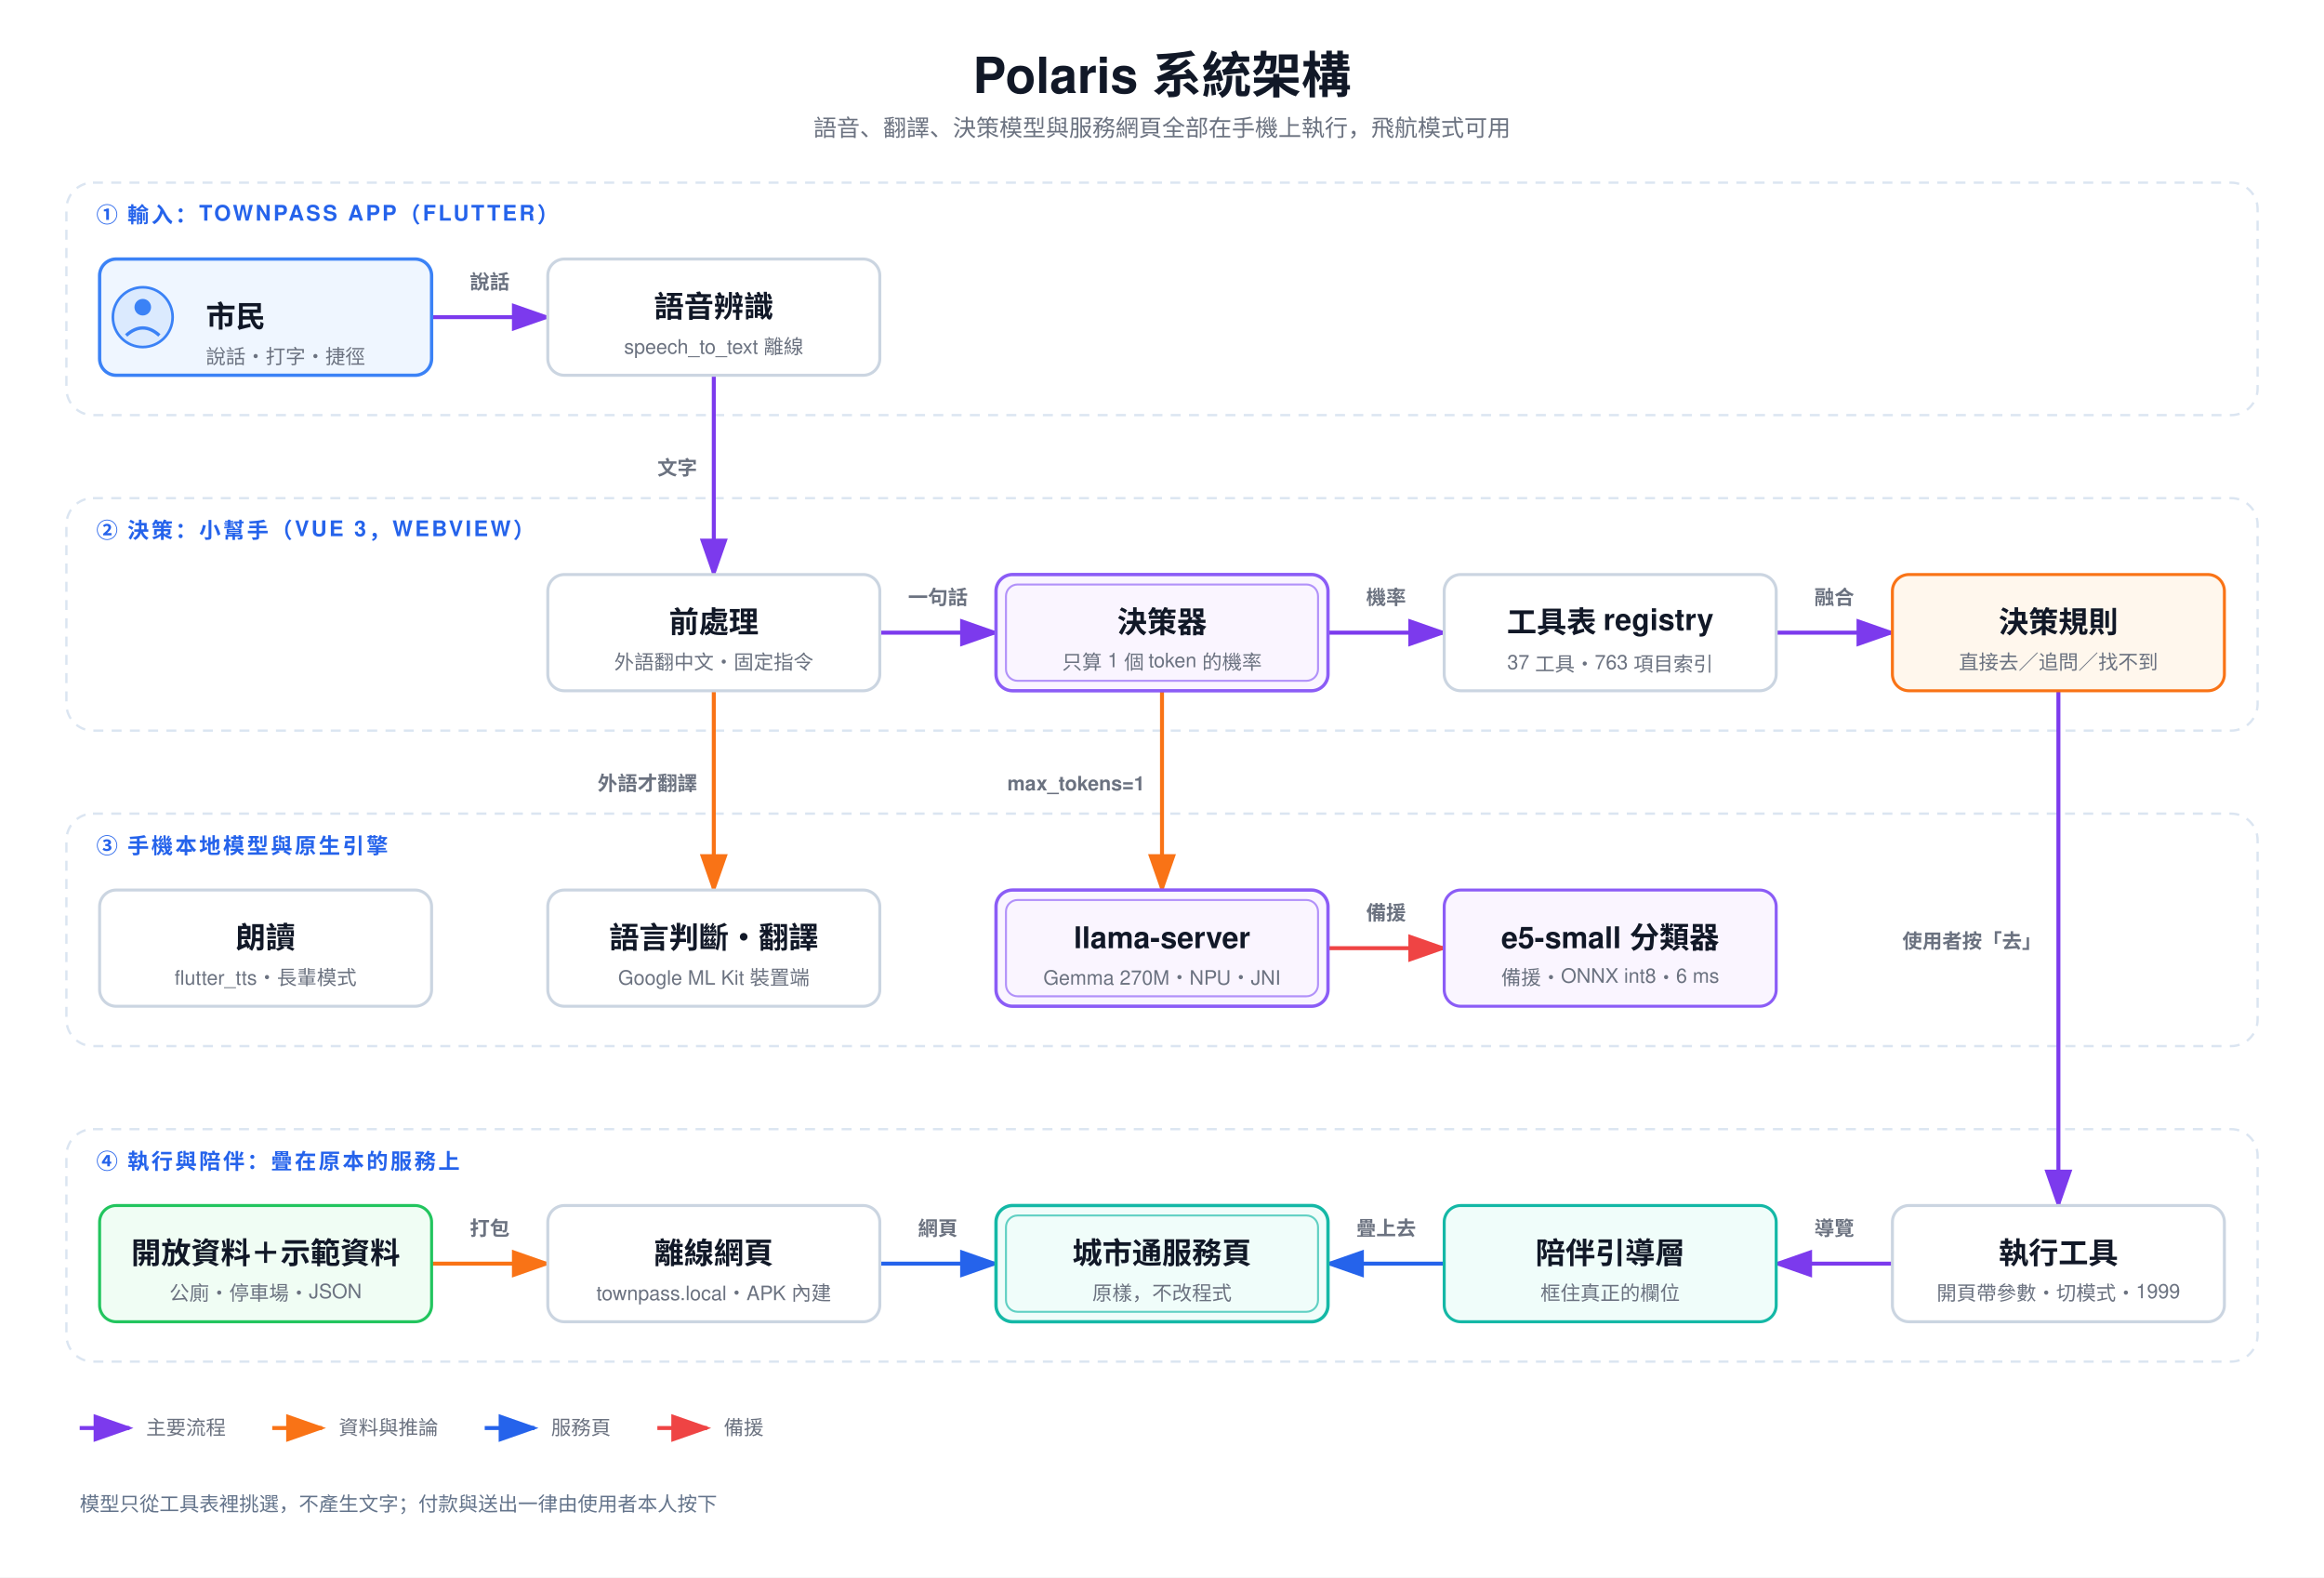
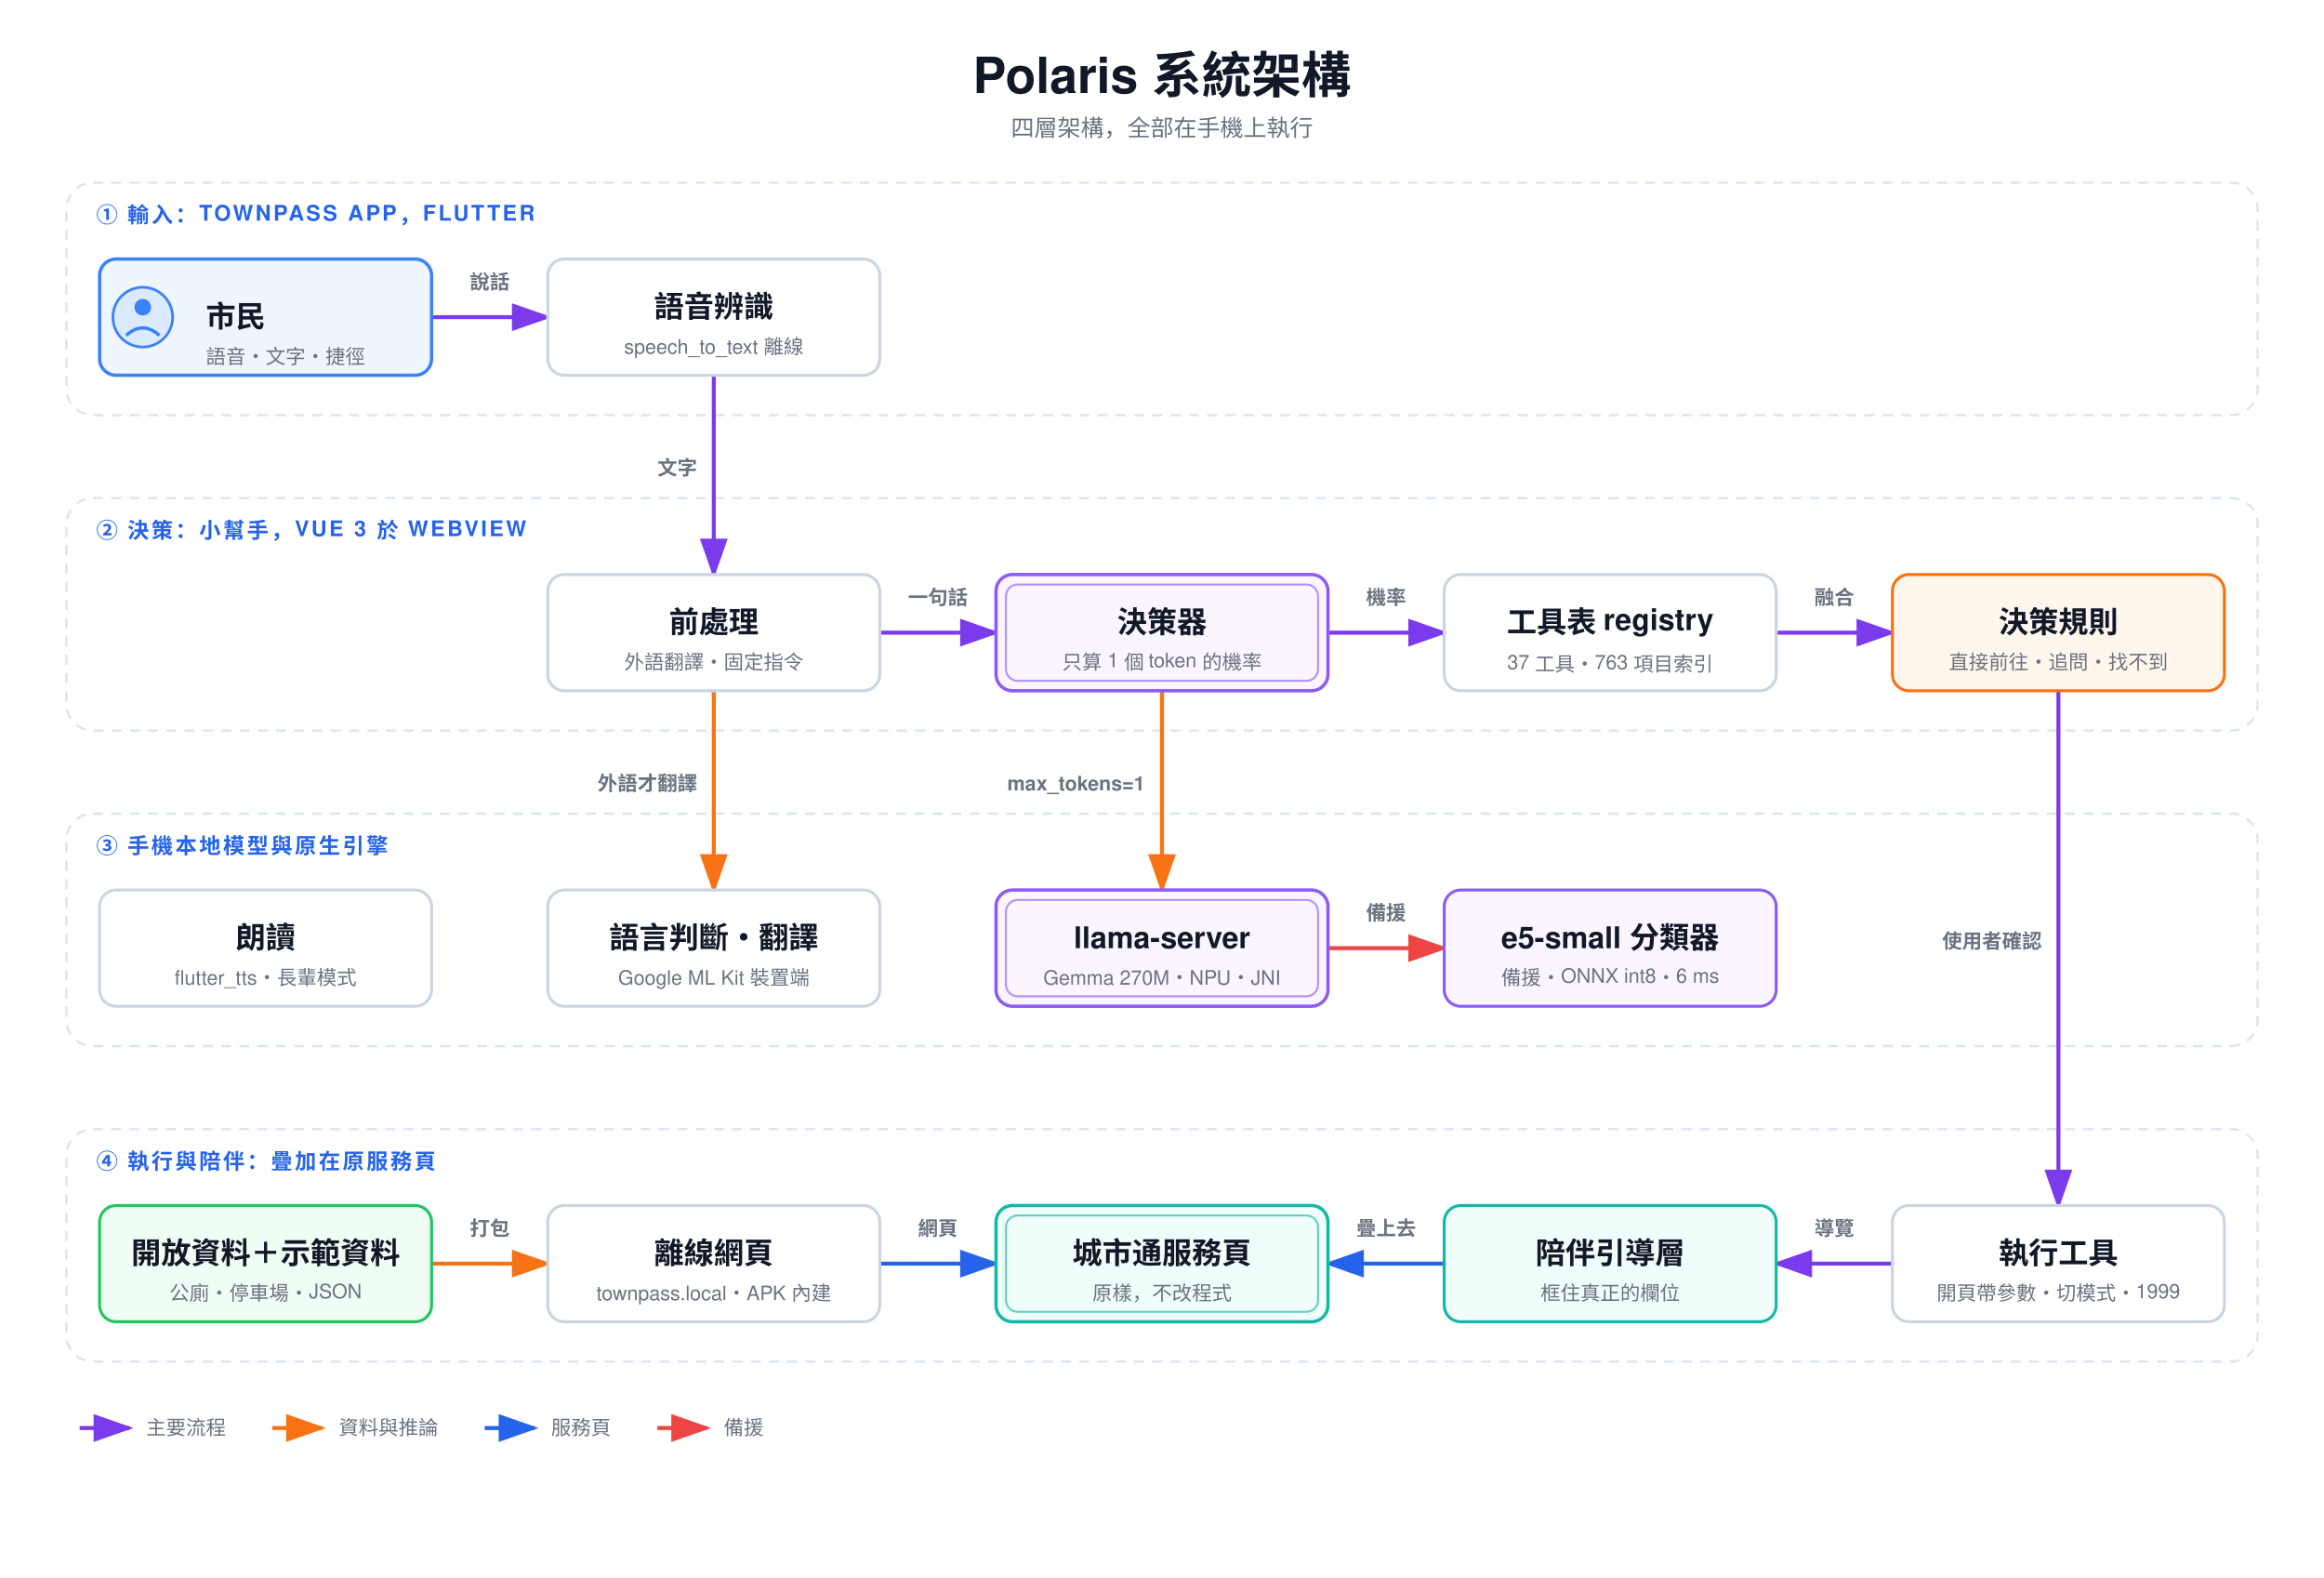
<svg xmlns="http://www.w3.org/2000/svg" viewBox="0 0 1400 950" width="1400" height="950" data-generator="fireworks-tech-graph" data-schema-version="1" data-text-metrics="heuristic-v1" data-style-id="1" data-visual-theme="Flat Icon" data-diagram-type="architecture" data-motion-scene="" data-semantic-profile="generic" data-semantic-valid="true" data-quality-profile="showcase" data-max-bends-per-edge="2" data-max-total-bends="8" data-max-route-stretch="1.35" data-max-bridged-crossings="0" data-min-node-gap="40.0" data-min-container-gutter="20.0" data-min-label-clearance="4.0" data-min-segment-length="16.0">
  <defs>
    <marker id="arrowA" markerWidth="10" markerHeight="7" refX="9" refY="3.5" orient="auto">
      <polygon points="0 0, 10 3.5, 0 7" fill="#7c3aed" />
    </marker>
    <marker id="arrowB" markerWidth="10" markerHeight="7" refX="9" refY="3.5" orient="auto">
      <polygon points="0 0, 10 3.5, 0 7" fill="#10b981" />
    </marker>
    <marker id="arrowC" markerWidth="10" markerHeight="7" refX="9" refY="3.5" orient="auto">
      <polygon points="0 0, 10 3.5, 0 7" fill="#2563eb" />
    </marker>
    <marker id="arrowE" markerWidth="10" markerHeight="7" refX="9" refY="3.5" orient="auto">
      <polygon points="0 0, 10 3.5, 0 7" fill="#f97316" />
    </marker>
    <marker id="arrowF" markerWidth="10" markerHeight="7" refX="9" refY="3.5" orient="auto">
      <polygon points="0 0, 10 3.5, 0 7" fill="#7c3aed" />
    </marker>
    <marker id="arrowG" markerWidth="10" markerHeight="7" refX="9" refY="3.5" orient="auto">
      <polygon points="0 0, 10 3.5, 0 7" fill="#ef4444" />
    </marker>
    <marker id="arrowH" markerWidth="10" markerHeight="7" refX="9" refY="3.5" orient="auto">
      <polygon points="0 0, 10 3.5, 0 7" fill="#6b7280" />
    </marker>
    <filter id="shadowSoft" x="-20%" y="-20%" width="140%" height="160%">
      <feDropShadow dx="0" dy="3" stdDeviation="6" flood-color="#0f172a" flood-opacity="0.12" />
    </filter>
    <filter id="shadowGlass" x="-20%" y="-20%" width="140%" height="160%">
      <feDropShadow dx="0" dy="10" stdDeviation="16" flood-color="#020617" flood-opacity="0.28" />
    </filter>
    <style>
    text { font-family: 'Helvetica Neue', Helvetica, Arial, 'PingFang SC', 'Noto Sans CJK SC', 'Microsoft YaHei', 'Microsoft JhengHei', 'SimHei', sans-serif; }
    .title { font-size: 30px; font-weight: 700; fill: #111827; }
    .subtitle { font-size: 14px; font-weight: 500; fill: #6b7280; }
    .section { font-size: 13px; font-weight: 700; fill: #2563eb; letter-spacing: 1.4px; }
    .section-sub { font-size: 12px; font-weight: 500; fill: #64748b; }
    .node-title { font-weight: 700; fill: #111827; }
    .node-sub { font-weight: 500; fill: #6b7280; }
    .node-type { font-size: 12px; font-weight: 700; fill: #64748b; letter-spacing: 0.08em; }
    .arrow-label { font-size: 12px; font-weight: 600; fill: #6b7280; }
    .legend { font-size: 12px; font-weight: 500; fill: #6b7280; }
    .footnote { font-size: 12px; font-weight: 500; fill: #64748b; }
    .metric-label { font-size: 8.5px; font-weight: 700; fill: #64748b; text-transform: uppercase; }
    .metric-value { font-size: 9.5px; font-weight: 700; fill: #111827; }
    </style>
  </defs>
  <rect data-graph-role="background" width="1400.0" height="950.0" fill="#ffffff" />
  <text x="700.0" y="56" text-anchor="middle" class="title">Polaris 系統架構</text>
-   <text x="700.0" y="82" text-anchor="middle" class="subtitle">語音、翻譯、決策模型與服務網頁全部在手機上執行，飛航模式可用</text>
+   <text x="700.0" y="82" text-anchor="middle" class="subtitle">四層架構，全部在手機上執行</text>
  <g id="band-input" data-graph-role="container" data-container-id="band-input" data-semantic-role="boundary" data-graph-bounds="40,110,1360,250">
    <rect data-graph-role="container" x="40.0" y="110.0" width="1320.0" height="140.0" rx="16.0" fill="none" stroke="#dbe5f1" stroke-width="1.4" stroke-dasharray="6 5" />
-     <text x="58.0" y="134.0" class="section">① 輸入：TOWNPASS APP（FLUTTER）</text>
-     <rect id="band-input-header" data-graph-role="reserved" data-reserved-kind="container-header" x="48" y="116" width="250.74" height="30" fill="none" stroke="none" />
+     <text x="58.0" y="134.0" class="section">① 輸入：TOWNPASS APP，FLUTTER</text>
+     <rect id="band-input-header" data-graph-role="reserved" data-reserved-kind="container-header" x="48" y="116" width="237.74" height="30" fill="none" stroke="none" />
  </g>
  <g id="band-decide" data-graph-role="container" data-container-id="band-decide" data-semantic-role="boundary" data-graph-bounds="40,300,1360,440">
    <rect data-graph-role="container" x="40.0" y="300.0" width="1320.0" height="140.0" rx="16.0" fill="none" stroke="#dbe5f1" stroke-width="1.4" stroke-dasharray="6 5" />
-     <text x="58.0" y="324.0" class="section">② 決策：小幫手（VUE 3，WEBVIEW）</text>
-     <rect id="band-decide-header" data-graph-role="reserved" data-reserved-kind="container-header" x="48" y="306" width="249.7" height="30" fill="none" stroke="none" />
+     <text x="58.0" y="324.0" class="section">② 決策：小幫手，VUE 3 於 WEBVIEW</text>
+     <rect id="band-decide-header" data-graph-role="reserved" data-reserved-kind="container-header" x="48" y="306" width="246.06" height="30" fill="none" stroke="none" />
  </g>
  <g id="band-engine" data-graph-role="container" data-container-id="band-engine" data-semantic-role="boundary" data-graph-bounds="40,490,1360,630">
    <rect data-graph-role="container" x="40.0" y="490.0" width="1320.0" height="140.0" rx="16.0" fill="none" stroke="#dbe5f1" stroke-width="1.4" stroke-dasharray="6 5" />
    <text x="58.0" y="514.0" class="section">③ 手機本地模型與原生引擎</text>
    <rect id="band-engine-header" data-graph-role="reserved" data-reserved-kind="container-header" x="48" y="496" width="185.22" height="30" fill="none" stroke="none" />
  </g>
  <g id="band-act" data-graph-role="container" data-container-id="band-act" data-semantic-role="boundary" data-graph-bounds="40,680,1360,820">
    <rect data-graph-role="container" x="40.0" y="680.0" width="1320.0" height="140.0" rx="16.0" fill="none" stroke="#dbe5f1" stroke-width="1.4" stroke-dasharray="6 5" />
-     <text x="58.0" y="704.0" class="section">④ 執行與陪伴：疊在原本的服務上</text>
-     <rect id="band-act-header" data-graph-role="reserved" data-reserved-kind="container-header" x="48" y="686" width="224.22" height="30" fill="none" stroke="none" />
+     <text x="58.0" y="704.0" class="section">④ 執行與陪伴：疊加在原服務頁</text>
+     <rect id="band-act-header" data-graph-role="reserved" data-reserved-kind="container-header" x="48" y="686" width="211.22" height="30" fill="none" stroke="none" />
  </g>
  <path id="speak" data-graph-role="edge" data-edge-id="speak" data-source="user" data-target="stt" data-edge-kind="flow" data-topic-id="" data-flow="control" data-motion-role="" data-motion-stage="" data-motion-order="" data-protocol="" data-via="" data-critical-path-id="" data-critical-hop="" data-critical-hops="" data-critical="false" data-bends="0" data-route-stretch="1.0" data-bridges="" d="M 260,191 L 330,191" fill="none" stroke="#7c3aed" stroke-width="2.4" stroke-linecap="round" stroke-linejoin="round" marker-end="url(#arrowA)" />
  <path id="text" data-graph-role="edge" data-edge-id="text" data-source="stt" data-target="pre" data-edge-kind="flow" data-topic-id="" data-flow="control" data-motion-role="" data-motion-stage="" data-motion-order="" data-protocol="" data-via="" data-critical-path-id="" data-critical-hop="" data-critical-hops="" data-critical="false" data-bends="0" data-route-stretch="1.0" data-bridges="" d="M 430,226 L 430,346" fill="none" stroke="#7c3aed" stroke-width="2.4" stroke-linecap="round" stroke-linejoin="round" marker-end="url(#arrowA)" />
  <path id="translate" data-graph-role="edge" data-edge-id="translate" data-source="pre" data-target="mlkit" data-edge-kind="flow" data-topic-id="" data-flow="data" data-motion-role="" data-motion-stage="" data-motion-order="" data-protocol="" data-via="" data-critical-path-id="" data-critical-hop="" data-critical-hops="" data-critical="false" data-bends="0" data-route-stretch="1.0" data-bridges="" d="M 430,416 L 430,536" fill="none" stroke="#f97316" stroke-width="2.4" stroke-linecap="round" stroke-linejoin="round" marker-end="url(#arrowE)" />
  <path id="ask" data-graph-role="edge" data-edge-id="ask" data-source="pre" data-target="decider" data-edge-kind="flow" data-topic-id="" data-flow="control" data-motion-role="" data-motion-stage="" data-motion-order="" data-protocol="" data-via="" data-critical-path-id="" data-critical-hop="" data-critical-hops="" data-critical="false" data-bends="0" data-route-stretch="1.0" data-bridges="" d="M 530,381 L 600,381" fill="none" stroke="#7c3aed" stroke-width="2.4" stroke-linecap="round" stroke-linejoin="round" marker-end="url(#arrowA)" />
  <path id="infer" data-graph-role="edge" data-edge-id="infer" data-source="decider" data-target="llm" data-edge-kind="flow" data-topic-id="" data-flow="data" data-motion-role="" data-motion-stage="" data-motion-order="" data-protocol="" data-via="" data-critical-path-id="" data-critical-hop="" data-critical-hops="" data-critical="false" data-bends="0" data-route-stretch="1.0" data-bridges="" d="M 700,416 L 700,536" fill="none" stroke="#f97316" stroke-width="2.4" stroke-linecap="round" stroke-linejoin="round" marker-end="url(#arrowE)" />
  <path id="fallback" data-graph-role="edge" data-edge-id="fallback" data-source="llm" data-target="cls" data-edge-kind="flow" data-topic-id="" data-flow="feedback" data-motion-role="" data-motion-stage="" data-motion-order="" data-protocol="" data-via="" data-critical-path-id="" data-critical-hop="" data-critical-hops="" data-critical="false" data-bends="0" data-route-stretch="1.0" data-bridges="" d="M 800,571 L 870,571" fill="none" stroke="#ef4444" stroke-width="2.4" stroke-linecap="round" stroke-linejoin="round" marker-end="url(#arrowG)" />
  <path id="probs" data-graph-role="edge" data-edge-id="probs" data-source="decider" data-target="registry" data-edge-kind="flow" data-topic-id="" data-flow="control" data-motion-role="" data-motion-stage="" data-motion-order="" data-protocol="" data-via="" data-critical-path-id="" data-critical-hop="" data-critical-hops="" data-critical="false" data-bends="0" data-route-stretch="1.0" data-bridges="" d="M 800,381 L 870,381" fill="none" stroke="#7c3aed" stroke-width="2.4" stroke-linecap="round" stroke-linejoin="round" marker-end="url(#arrowA)" />
  <path id="fuse" data-graph-role="edge" data-edge-id="fuse" data-source="registry" data-target="rule" data-edge-kind="flow" data-topic-id="" data-flow="control" data-motion-role="" data-motion-stage="" data-motion-order="" data-protocol="" data-via="" data-critical-path-id="" data-critical-hop="" data-critical-hops="" data-critical="false" data-bends="0" data-route-stretch="1.0" data-bridges="" d="M 1070,381 L 1140,381" fill="none" stroke="#7c3aed" stroke-width="2.4" stroke-linecap="round" stroke-linejoin="round" marker-end="url(#arrowA)" />
  <path id="go" data-graph-role="edge" data-edge-id="go" data-source="rule" data-target="invoke" data-edge-kind="flow" data-topic-id="" data-flow="control" data-motion-role="" data-motion-stage="" data-motion-order="" data-protocol="" data-via="" data-critical-path-id="" data-critical-hop="" data-critical-hops="" data-critical="false" data-bends="0" data-route-stretch="1.0" data-bridges="" d="M 1240,416 L 1240,726" fill="none" stroke="#7c3aed" stroke-width="2.4" stroke-linecap="round" stroke-linejoin="round" marker-end="url(#arrowA)" />
  <path id="start" data-graph-role="edge" data-edge-id="start" data-source="invoke" data-target="guide" data-edge-kind="flow" data-topic-id="" data-flow="control" data-motion-role="" data-motion-stage="" data-motion-order="" data-protocol="" data-via="" data-critical-path-id="" data-critical-hop="" data-critical-hops="" data-critical="false" data-bends="0" data-route-stretch="1.0" data-bridges="" d="M 1140,761 L 1070,761" fill="none" stroke="#7c3aed" stroke-width="2.4" stroke-linecap="round" stroke-linejoin="round" marker-end="url(#arrowA)" />
  <path id="overlay" data-graph-role="edge" data-edge-id="overlay" data-source="guide" data-target="services" data-edge-kind="flow" data-topic-id="" data-flow="read" data-motion-role="" data-motion-stage="" data-motion-order="" data-protocol="" data-via="" data-critical-path-id="" data-critical-hop="" data-critical-hops="" data-critical="false" data-bends="0" data-route-stretch="1.0" data-bridges="" d="M 870,761 L 800,761" fill="none" stroke="#2563eb" stroke-width="2.4" stroke-linecap="round" stroke-linejoin="round" marker-end="url(#arrowC)" />
  <path id="serve" data-graph-role="edge" data-edge-id="serve" data-source="offline" data-target="services" data-edge-kind="flow" data-topic-id="" data-flow="read" data-motion-role="" data-motion-stage="" data-motion-order="" data-protocol="" data-via="" data-critical-path-id="" data-critical-hop="" data-critical-hops="" data-critical="false" data-bends="0" data-route-stretch="1.0" data-bridges="" d="M 530,761 L 600,761" fill="none" stroke="#2563eb" stroke-width="2.4" stroke-linecap="round" stroke-linejoin="round" marker-end="url(#arrowC)" />
  <path id="bundle" data-graph-role="edge" data-edge-id="bundle" data-source="data" data-target="offline" data-edge-kind="flow" data-topic-id="" data-flow="data" data-motion-role="" data-motion-stage="" data-motion-order="" data-protocol="" data-via="" data-critical-path-id="" data-critical-hop="" data-critical-hops="" data-critical="false" data-bends="0" data-route-stretch="1.0" data-bridges="" d="M 260,761 L 330,761" fill="none" stroke="#f97316" stroke-width="2.4" stroke-linecap="round" stroke-linejoin="round" marker-end="url(#arrowE)" />
  <g id="node-user" data-graph-role="node" data-node-id="user" data-semantic-role="user_avatar" data-motion-role="" data-motion-stage="" data-motion-order="" data-parent="" data-deployment-id="" data-topic-id="" data-span-id="" data-station-order="" data-status="" data-start-ms="" data-duration-ms="" data-parent-span="" data-graph-bounds="60,156,260,226">
    <rect x="60.0" y="156.0" width="200.0" height="70.0" rx="10.0" fill="#eff6ff" stroke="#3b82f6" stroke-width="2.0" />
    <circle cx="86.0" cy="191.0" r="18" fill="#dbeafe" stroke="#3b82f6" stroke-width="1.6" />
    <circle cx="86.0" cy="185.0" r="5" fill="#3b82f6" />
    <path d="M 76.0 202.0 Q 86.0 193.0 96.0 202.0" fill="none" stroke="#3b82f6" stroke-width="2" />
    <text data-text-role="title" data-full-text="市民" data-text-max-width="124.0" x="124.0" y="197.0" text-anchor="start" class="node-title" font-size="18">市民</text>
-     <text data-text-role="subtitle" data-full-text="說話・打字・捷徑" data-text-max-width="124.0" x="124.0" y="219.0" text-anchor="start" class="node-sub" font-size="12">說話・打字・捷徑</text>
+     <text data-text-role="subtitle" data-full-text="語音・文字・捷徑" data-text-max-width="124.0" x="124.0" y="219.0" text-anchor="start" class="node-sub" font-size="12">語音・文字・捷徑</text>
  </g>
  <g id="node-stt" data-graph-role="node" data-node-id="stt" data-semantic-role="rect" data-motion-role="" data-motion-stage="" data-motion-order="" data-parent="" data-deployment-id="" data-topic-id="" data-span-id="" data-station-order="" data-status="" data-start-ms="" data-duration-ms="" data-parent-span="" data-graph-bounds="330,156,530,226">
    <rect x="330.0" y="156.0" width="200.0" height="70.0" rx="10.0" fill="#ffffff" stroke="#cbd5e1" stroke-width="1.8" />
    <text data-text-role="title" data-full-text="語音辨識" data-text-max-width="176.0" x="430.0" y="191.0" text-anchor="middle" class="node-title" font-size="18">語音辨識</text>
    <text data-text-role="subtitle" data-full-text="speech_to_text 離線" data-text-max-width="176.0" x="430.0" y="213.0" text-anchor="middle" class="node-sub" font-size="12">speech_to_text 離線</text>
  </g>
  <g id="node-pre" data-graph-role="node" data-node-id="pre" data-semantic-role="rect" data-motion-role="" data-motion-stage="" data-motion-order="" data-parent="" data-deployment-id="" data-topic-id="" data-span-id="" data-station-order="" data-status="" data-start-ms="" data-duration-ms="" data-parent-span="" data-graph-bounds="330,346,530,416">
    <rect x="330.0" y="346.0" width="200.0" height="70.0" rx="10.0" fill="#ffffff" stroke="#cbd5e1" stroke-width="1.8" />
    <text data-text-role="title" data-full-text="前處理" data-text-max-width="176.0" x="430.0" y="381.0" text-anchor="middle" class="node-title" font-size="18">前處理</text>
-     <text data-text-role="subtitle" data-full-text="外語翻中文・固定指令" data-text-max-width="176.0" x="430.0" y="403.0" text-anchor="middle" class="node-sub" font-size="12">外語翻中文・固定指令</text>
+     <text data-text-role="subtitle" data-full-text="外語翻譯・固定指令" data-text-max-width="176.0" x="430.0" y="403.0" text-anchor="middle" class="node-sub" font-size="12">外語翻譯・固定指令</text>
  </g>
  <g id="node-decider" data-graph-role="node" data-node-id="decider" data-semantic-role="double_rect" data-motion-role="" data-motion-stage="" data-motion-order="" data-parent="" data-deployment-id="" data-topic-id="" data-span-id="" data-station-order="" data-status="" data-start-ms="" data-duration-ms="" data-parent-span="" data-graph-bounds="600,346,800,416">
    <rect x="600.0" y="346.0" width="200.0" height="70.0" rx="10.0" fill="#faf5ff" stroke="#8b5cf6" stroke-width="2.0" />
    <rect x="606.0" y="352.0" width="188.0" height="58.0" rx="7.0" fill="none" stroke="#8b5cf6" stroke-width="1.2" opacity="0.65" />
    <text data-text-role="title" data-full-text="決策器" data-text-max-width="168.0" x="700.0" y="381.0" text-anchor="middle" class="node-title" font-size="18">決策器</text>
    <text data-text-role="subtitle" data-full-text="只算 1 個 token 的機率" data-text-max-width="168.0" x="700.0" y="403.0" text-anchor="middle" class="node-sub" font-size="12">只算 1 個 token 的機率</text>
  </g>
  <g id="node-registry" data-graph-role="node" data-node-id="registry" data-semantic-role="rect" data-motion-role="" data-motion-stage="" data-motion-order="" data-parent="" data-deployment-id="" data-topic-id="" data-span-id="" data-station-order="" data-status="" data-start-ms="" data-duration-ms="" data-parent-span="" data-graph-bounds="870,346,1070,416">
    <rect x="870.0" y="346.0" width="200.0" height="70.0" rx="10.0" fill="#ffffff" stroke="#cbd5e1" stroke-width="1.8" />
    <text data-text-role="title" data-full-text="工具表 registry" data-text-max-width="176.0" x="970.0" y="381.0" text-anchor="middle" class="node-title" font-size="18">工具表 registry</text>
    <text data-text-role="subtitle" data-full-text="37 工具・763 項目索引" data-text-max-width="176.0" x="970.0" y="403.0" text-anchor="middle" class="node-sub" font-size="12">37 工具・763 項目索引</text>
  </g>
  <g id="node-rule" data-graph-role="node" data-node-id="rule" data-semantic-role="rect" data-motion-role="" data-motion-stage="" data-motion-order="" data-parent="" data-deployment-id="" data-topic-id="" data-span-id="" data-station-order="" data-status="" data-start-ms="" data-duration-ms="" data-parent-span="" data-graph-bounds="1140,346,1340,416">
    <rect x="1140.0" y="346.0" width="200.0" height="70.0" rx="10.0" fill="#fff7ed" stroke="#f97316" stroke-width="1.8" />
    <text data-text-role="title" data-full-text="決策規則" data-text-max-width="176.0" x="1240.0" y="381.0" text-anchor="middle" class="node-title" font-size="18">決策規則</text>
-     <text data-text-role="subtitle" data-full-text="直接去／追問／找不到" data-text-max-width="176.0" x="1240.0" y="403.0" text-anchor="middle" class="node-sub" font-size="12">直接去／追問／找不到</text>
+     <text data-text-role="subtitle" data-full-text="直接前往・追問・找不到" data-text-max-width="176.0" x="1240.0" y="403.0" text-anchor="middle" class="node-sub" font-size="12">直接前往・追問・找不到</text>
  </g>
  <g id="node-tts" data-graph-role="node" data-node-id="tts" data-semantic-role="rect" data-motion-role="" data-motion-stage="" data-motion-order="" data-parent="" data-deployment-id="" data-topic-id="" data-span-id="" data-station-order="" data-status="" data-start-ms="" data-duration-ms="" data-parent-span="" data-graph-bounds="60,536,260,606">
    <rect x="60.0" y="536.0" width="200.0" height="70.0" rx="10.0" fill="#ffffff" stroke="#cbd5e1" stroke-width="1.8" />
    <text data-text-role="title" data-full-text="朗讀" data-text-max-width="176.0" x="160.0" y="571.0" text-anchor="middle" class="node-title" font-size="18">朗讀</text>
    <text data-text-role="subtitle" data-full-text="flutter_tts・長輩模式" data-text-max-width="176.0" x="160.0" y="593.0" text-anchor="middle" class="node-sub" font-size="12">flutter_tts・長輩模式</text>
  </g>
  <g id="node-mlkit" data-graph-role="node" data-node-id="mlkit" data-semantic-role="rect" data-motion-role="" data-motion-stage="" data-motion-order="" data-parent="" data-deployment-id="" data-topic-id="" data-span-id="" data-station-order="" data-status="" data-start-ms="" data-duration-ms="" data-parent-span="" data-graph-bounds="330,536,530,606">
    <rect x="330.0" y="536.0" width="200.0" height="70.0" rx="10.0" fill="#ffffff" stroke="#cbd5e1" stroke-width="1.8" />
    <text data-text-role="title" data-full-text="語言判斷・翻譯" data-text-max-width="176.0" x="430.0" y="571.0" text-anchor="middle" class="node-title" font-size="18">語言判斷・翻譯</text>
    <text data-text-role="subtitle" data-full-text="Google ML Kit 裝置端" data-text-max-width="176.0" x="430.0" y="593.0" text-anchor="middle" class="node-sub" font-size="12">Google ML Kit 裝置端</text>
  </g>
  <g id="node-llm" data-graph-role="node" data-node-id="llm" data-semantic-role="double_rect" data-motion-role="" data-motion-stage="" data-motion-order="" data-parent="" data-deployment-id="" data-topic-id="" data-span-id="" data-station-order="" data-status="" data-start-ms="" data-duration-ms="" data-parent-span="" data-graph-bounds="600,536,800,606">
    <rect x="600.0" y="536.0" width="200.0" height="70.0" rx="10.0" fill="#faf5ff" stroke="#8b5cf6" stroke-width="2.0" />
    <rect x="606.0" y="542.0" width="188.0" height="58.0" rx="7.0" fill="none" stroke="#8b5cf6" stroke-width="1.2" opacity="0.65" />
    <text data-text-role="title" data-full-text="llama-server" data-text-max-width="168.0" x="700.0" y="571.0" text-anchor="middle" class="node-title" font-size="18">llama-server</text>
    <text data-text-role="subtitle" data-full-text="Gemma 270M・NPU・JNI" data-text-max-width="168.0" x="700.0" y="593.0" text-anchor="middle" class="node-sub" font-size="12">Gemma 270M・NPU・JNI</text>
  </g>
  <g id="node-cls" data-graph-role="node" data-node-id="cls" data-semantic-role="rect" data-motion-role="" data-motion-stage="" data-motion-order="" data-parent="" data-deployment-id="" data-topic-id="" data-span-id="" data-station-order="" data-status="" data-start-ms="" data-duration-ms="" data-parent-span="" data-graph-bounds="870,536,1070,606">
    <rect x="870.0" y="536.0" width="200.0" height="70.0" rx="10.0" fill="#faf5ff" stroke="#8b5cf6" stroke-width="1.8" />
    <text data-text-role="title" data-full-text="e5-small 分類器" data-text-max-width="176.0" x="970.0" y="571.0" text-anchor="middle" class="node-title" font-size="18">e5-small 分類器</text>
    <text data-text-role="subtitle" data-full-text="備援・ONNX int8・6 ms" data-text-max-width="176.0" x="970.0" y="593.0" text-anchor="middle" class="node-sub" font-size="12">備援・ONNX int8・6 ms</text>
  </g>
  <g id="node-data" data-graph-role="node" data-node-id="data" data-semantic-role="rect" data-motion-role="" data-motion-stage="" data-motion-order="" data-parent="" data-deployment-id="" data-topic-id="" data-span-id="" data-station-order="" data-status="" data-start-ms="" data-duration-ms="" data-parent-span="" data-graph-bounds="60,726,260,796">
    <rect x="60.0" y="726.0" width="200.0" height="70.0" rx="10.0" fill="#f0fdf4" stroke="#22c55e" stroke-width="1.8" />
    <text data-text-role="title" data-full-text="開放資料＋示範資料" data-text-max-width="176.0" x="160.0" y="761.0" text-anchor="middle" class="node-title" font-size="18">開放資料＋示範資料</text>
    <text data-text-role="subtitle" data-full-text="公廁・停車場・JSON" data-text-max-width="176.0" x="160.0" y="783.0" text-anchor="middle" class="node-sub" font-size="12">公廁・停車場・JSON</text>
  </g>
  <g id="node-offline" data-graph-role="node" data-node-id="offline" data-semantic-role="rect" data-motion-role="" data-motion-stage="" data-motion-order="" data-parent="" data-deployment-id="" data-topic-id="" data-span-id="" data-station-order="" data-status="" data-start-ms="" data-duration-ms="" data-parent-span="" data-graph-bounds="330,726,530,796">
    <rect x="330.0" y="726.0" width="200.0" height="70.0" rx="10.0" fill="#ffffff" stroke="#cbd5e1" stroke-width="1.8" />
    <text data-text-role="title" data-full-text="離線網頁" data-text-max-width="176.0" x="430.0" y="761.0" text-anchor="middle" class="node-title" font-size="18">離線網頁</text>
    <text data-text-role="subtitle" data-full-text="townpass.local・APK 內建" data-text-max-width="176.0" x="430.0" y="783.0" text-anchor="middle" class="node-sub" font-size="12">townpass.local・APK 內建</text>
  </g>
  <g id="node-services" data-graph-role="node" data-node-id="services" data-semantic-role="double_rect" data-motion-role="" data-motion-stage="" data-motion-order="" data-parent="" data-deployment-id="" data-topic-id="" data-span-id="" data-station-order="" data-status="" data-start-ms="" data-duration-ms="" data-parent-span="" data-graph-bounds="600,726,800,796">
    <rect x="600.0" y="726.0" width="200.0" height="70.0" rx="10.0" fill="#f0fdfa" stroke="#14b8a6" stroke-width="2.0" />
    <rect x="606.0" y="732.0" width="188.0" height="58.0" rx="7.0" fill="none" stroke="#14b8a6" stroke-width="1.2" opacity="0.65" />
    <text data-text-role="title" data-full-text="城市通服務頁" data-text-max-width="168.0" x="700.0" y="761.0" text-anchor="middle" class="node-title" font-size="18">城市通服務頁</text>
    <text data-text-role="subtitle" data-full-text="原樣，不改程式" data-text-max-width="168.0" x="700.0" y="783.0" text-anchor="middle" class="node-sub" font-size="12">原樣，不改程式</text>
  </g>
  <g id="node-guide" data-graph-role="node" data-node-id="guide" data-semantic-role="rect" data-motion-role="" data-motion-stage="" data-motion-order="" data-parent="" data-deployment-id="" data-topic-id="" data-span-id="" data-station-order="" data-status="" data-start-ms="" data-duration-ms="" data-parent-span="" data-graph-bounds="870,726,1070,796">
    <rect x="870.0" y="726.0" width="200.0" height="70.0" rx="10.0" fill="#f0fdfa" stroke="#14b8a6" stroke-width="1.8" />
    <text data-text-role="title" data-full-text="陪伴引導層" data-text-max-width="176.0" x="970.0" y="761.0" text-anchor="middle" class="node-title" font-size="18">陪伴引導層</text>
    <text data-text-role="subtitle" data-full-text="框住真正的欄位" data-text-max-width="176.0" x="970.0" y="783.0" text-anchor="middle" class="node-sub" font-size="12">框住真正的欄位</text>
  </g>
  <g id="node-invoke" data-graph-role="node" data-node-id="invoke" data-semantic-role="rect" data-motion-role="" data-motion-stage="" data-motion-order="" data-parent="" data-deployment-id="" data-topic-id="" data-span-id="" data-station-order="" data-status="" data-start-ms="" data-duration-ms="" data-parent-span="" data-graph-bounds="1140,726,1340,796">
    <rect x="1140.0" y="726.0" width="200.0" height="70.0" rx="10.0" fill="#ffffff" stroke="#cbd5e1" stroke-width="1.8" />
    <text data-text-role="title" data-full-text="執行工具" data-text-max-width="176.0" x="1240.0" y="761.0" text-anchor="middle" class="node-title" font-size="18">執行工具</text>
    <text data-text-role="subtitle" data-full-text="開頁帶參數・切模式・1999" data-text-max-width="176.0" x="1240.0" y="783.0" text-anchor="middle" class="node-sub" font-size="12">開頁帶參數・切模式・1999</text>
  </g>
  <g id="speak-label" data-graph-role="label" data-owner="speak" data-graph-bounds="276,160,314,180">
    <rect x="276.0" y="160.0" width="38.0" height="20" rx="6" fill="#ffffff" opacity="0.94" />
    <text x="295.0" y="174.0" text-anchor="middle" class="arrow-label">說話</text>
  </g>
  <g id="text-label" data-graph-role="label" data-owner="text" data-graph-bounds="389,272,427,292">
    <rect x="389.0" y="272.0" width="38.0" height="20" rx="6" fill="#ffffff" opacity="0.94" />
    <text x="408.0" y="286.0" text-anchor="middle" class="arrow-label">文字</text>
  </g>
  <g id="translate-label" data-graph-role="label" data-owner="translate" data-graph-bounds="353,462,427,482">
    <rect x="353.0" y="462.0" width="74.0" height="20" rx="6" fill="#ffffff" opacity="0.94" />
    <text x="390.0" y="476.0" text-anchor="middle" class="arrow-label">外語才翻譯</text>
  </g>
  <g id="ask-label" data-graph-role="label" data-owner="ask" data-graph-bounds="540,350,590,370">
    <rect x="540.0" y="350.0" width="50.0" height="20" rx="6" fill="#ffffff" opacity="0.94" />
    <text x="565.0" y="364.0" text-anchor="middle" class="arrow-label">一句話</text>
  </g>
  <g id="infer-label" data-graph-role="label" data-owner="infer" data-graph-bounds="599.48,462,697,482">
    <rect x="599.48" y="462.0" width="97.52" height="20" rx="6" fill="#ffffff" opacity="0.94" />
    <text x="648.24" y="476.0" text-anchor="middle" class="arrow-label">max_tokens=1</text>
  </g>
  <g id="fallback-label" data-graph-role="label" data-owner="fallback" data-graph-bounds="816,540,854,560">
    <rect x="816.0" y="540.0" width="38.0" height="20" rx="6" fill="#ffffff" opacity="0.94" />
    <text x="835.0" y="554.0" text-anchor="middle" class="arrow-label">備援</text>
  </g>
  <g id="probs-label" data-graph-role="label" data-owner="probs" data-graph-bounds="816,350,854,370">
    <rect x="816.0" y="350.0" width="38.0" height="20" rx="6" fill="#ffffff" opacity="0.94" />
    <text x="835.0" y="364.0" text-anchor="middle" class="arrow-label">機率</text>
  </g>
  <g id="fuse-label" data-graph-role="label" data-owner="fuse" data-graph-bounds="1086,350,1124,370">
    <rect x="1086.0" y="350.0" width="38.0" height="20" rx="6" fill="#ffffff" opacity="0.94" />
    <text x="1105.0" y="364.0" text-anchor="middle" class="arrow-label">融合</text>
  </g>
-   <g id="go-label" data-graph-role="label" data-owner="go" data-graph-bounds="1139,557,1237,577">
-     <rect x="1139.0" y="557.0" width="98.0" height="20" rx="6" fill="#ffffff" opacity="0.94" />
-     <text x="1188.0" y="571.0" text-anchor="middle" class="arrow-label">使用者按「去」</text>
+   <g id="go-label" data-graph-role="label" data-owner="go" data-graph-bounds="1163,557,1237,577">
+     <rect x="1163.0" y="557.0" width="74.0" height="20" rx="6" fill="#ffffff" opacity="0.94" />
+     <text x="1200.0" y="571.0" text-anchor="middle" class="arrow-label">使用者確認</text>
  </g>
  <g id="start-label" data-graph-role="label" data-owner="start" data-graph-bounds="1086,730,1124,750">
    <rect x="1086.0" y="730.0" width="38.0" height="20" rx="6" fill="#ffffff" opacity="0.94" />
    <text x="1105.0" y="744.0" text-anchor="middle" class="arrow-label">導覽</text>
  </g>
  <g id="overlay-label" data-graph-role="label" data-owner="overlay" data-graph-bounds="810,730,860,750">
    <rect x="810.0" y="730.0" width="50.0" height="20" rx="6" fill="#ffffff" opacity="0.94" />
    <text x="835.0" y="744.0" text-anchor="middle" class="arrow-label">疊上去</text>
  </g>
  <g id="serve-label" data-graph-role="label" data-owner="serve" data-graph-bounds="546,730,584,750">
    <rect x="546.0" y="730.0" width="38.0" height="20" rx="6" fill="#ffffff" opacity="0.94" />
    <text x="565.0" y="744.0" text-anchor="middle" class="arrow-label">網頁</text>
  </g>
  <g id="bundle-label" data-graph-role="label" data-owner="bundle" data-graph-bounds="276,730,314,750">
    <rect x="276.0" y="730.0" width="38.0" height="20" rx="6" fill="#ffffff" opacity="0.94" />
    <text x="295.0" y="744.0" text-anchor="middle" class="arrow-label">打包</text>
  </g>
  <g id="legend" data-graph-role="legend">
    <rect id="legend-zone" data-graph-role="reserved" data-reserved-kind="legend" x="38" y="846" width="442" height="46" rx="10" fill="none" stroke="none" />
    <line data-graph-role="decoration" x1="48.0" y1="860.0" x2="78.0" y2="860.0" stroke="#7c3aed" stroke-width="2.4" marker-end="url(#arrowA)" />
    <text data-graph-role="decoration" x="88.0" y="864.0" class="legend">主要流程</text>
    <line data-graph-role="decoration" x1="164.0" y1="860.0" x2="194.0" y2="860.0" stroke="#f97316" stroke-width="2.4" marker-end="url(#arrowE)" />
    <text data-graph-role="decoration" x="204.0" y="864.0" class="legend">資料與推論</text>
    <line data-graph-role="decoration" x1="292.0" y1="860.0" x2="322.0" y2="860.0" stroke="#2563eb" stroke-width="2.4" marker-end="url(#arrowC)" />
    <text data-graph-role="decoration" x="332.0" y="864.0" class="legend">服務頁</text>
    <line data-graph-role="decoration" x1="396.0" y1="860.0" x2="426.0" y2="860.0" stroke="#ef4444" stroke-width="2.4" marker-end="url(#arrowG)" />
    <text data-graph-role="decoration" x="436.0" y="864.0" class="legend">備援</text>
  </g>
-   <g id="footer" data-graph-role="reserved" data-graph-bounds="48,898,272,914">
-     <text x="48.0" y="910.0" class="footnote">模型只從工具表裡挑選，不產生文字；付款與送出一律由使用者本人按下</text>
-   </g>
</svg>
